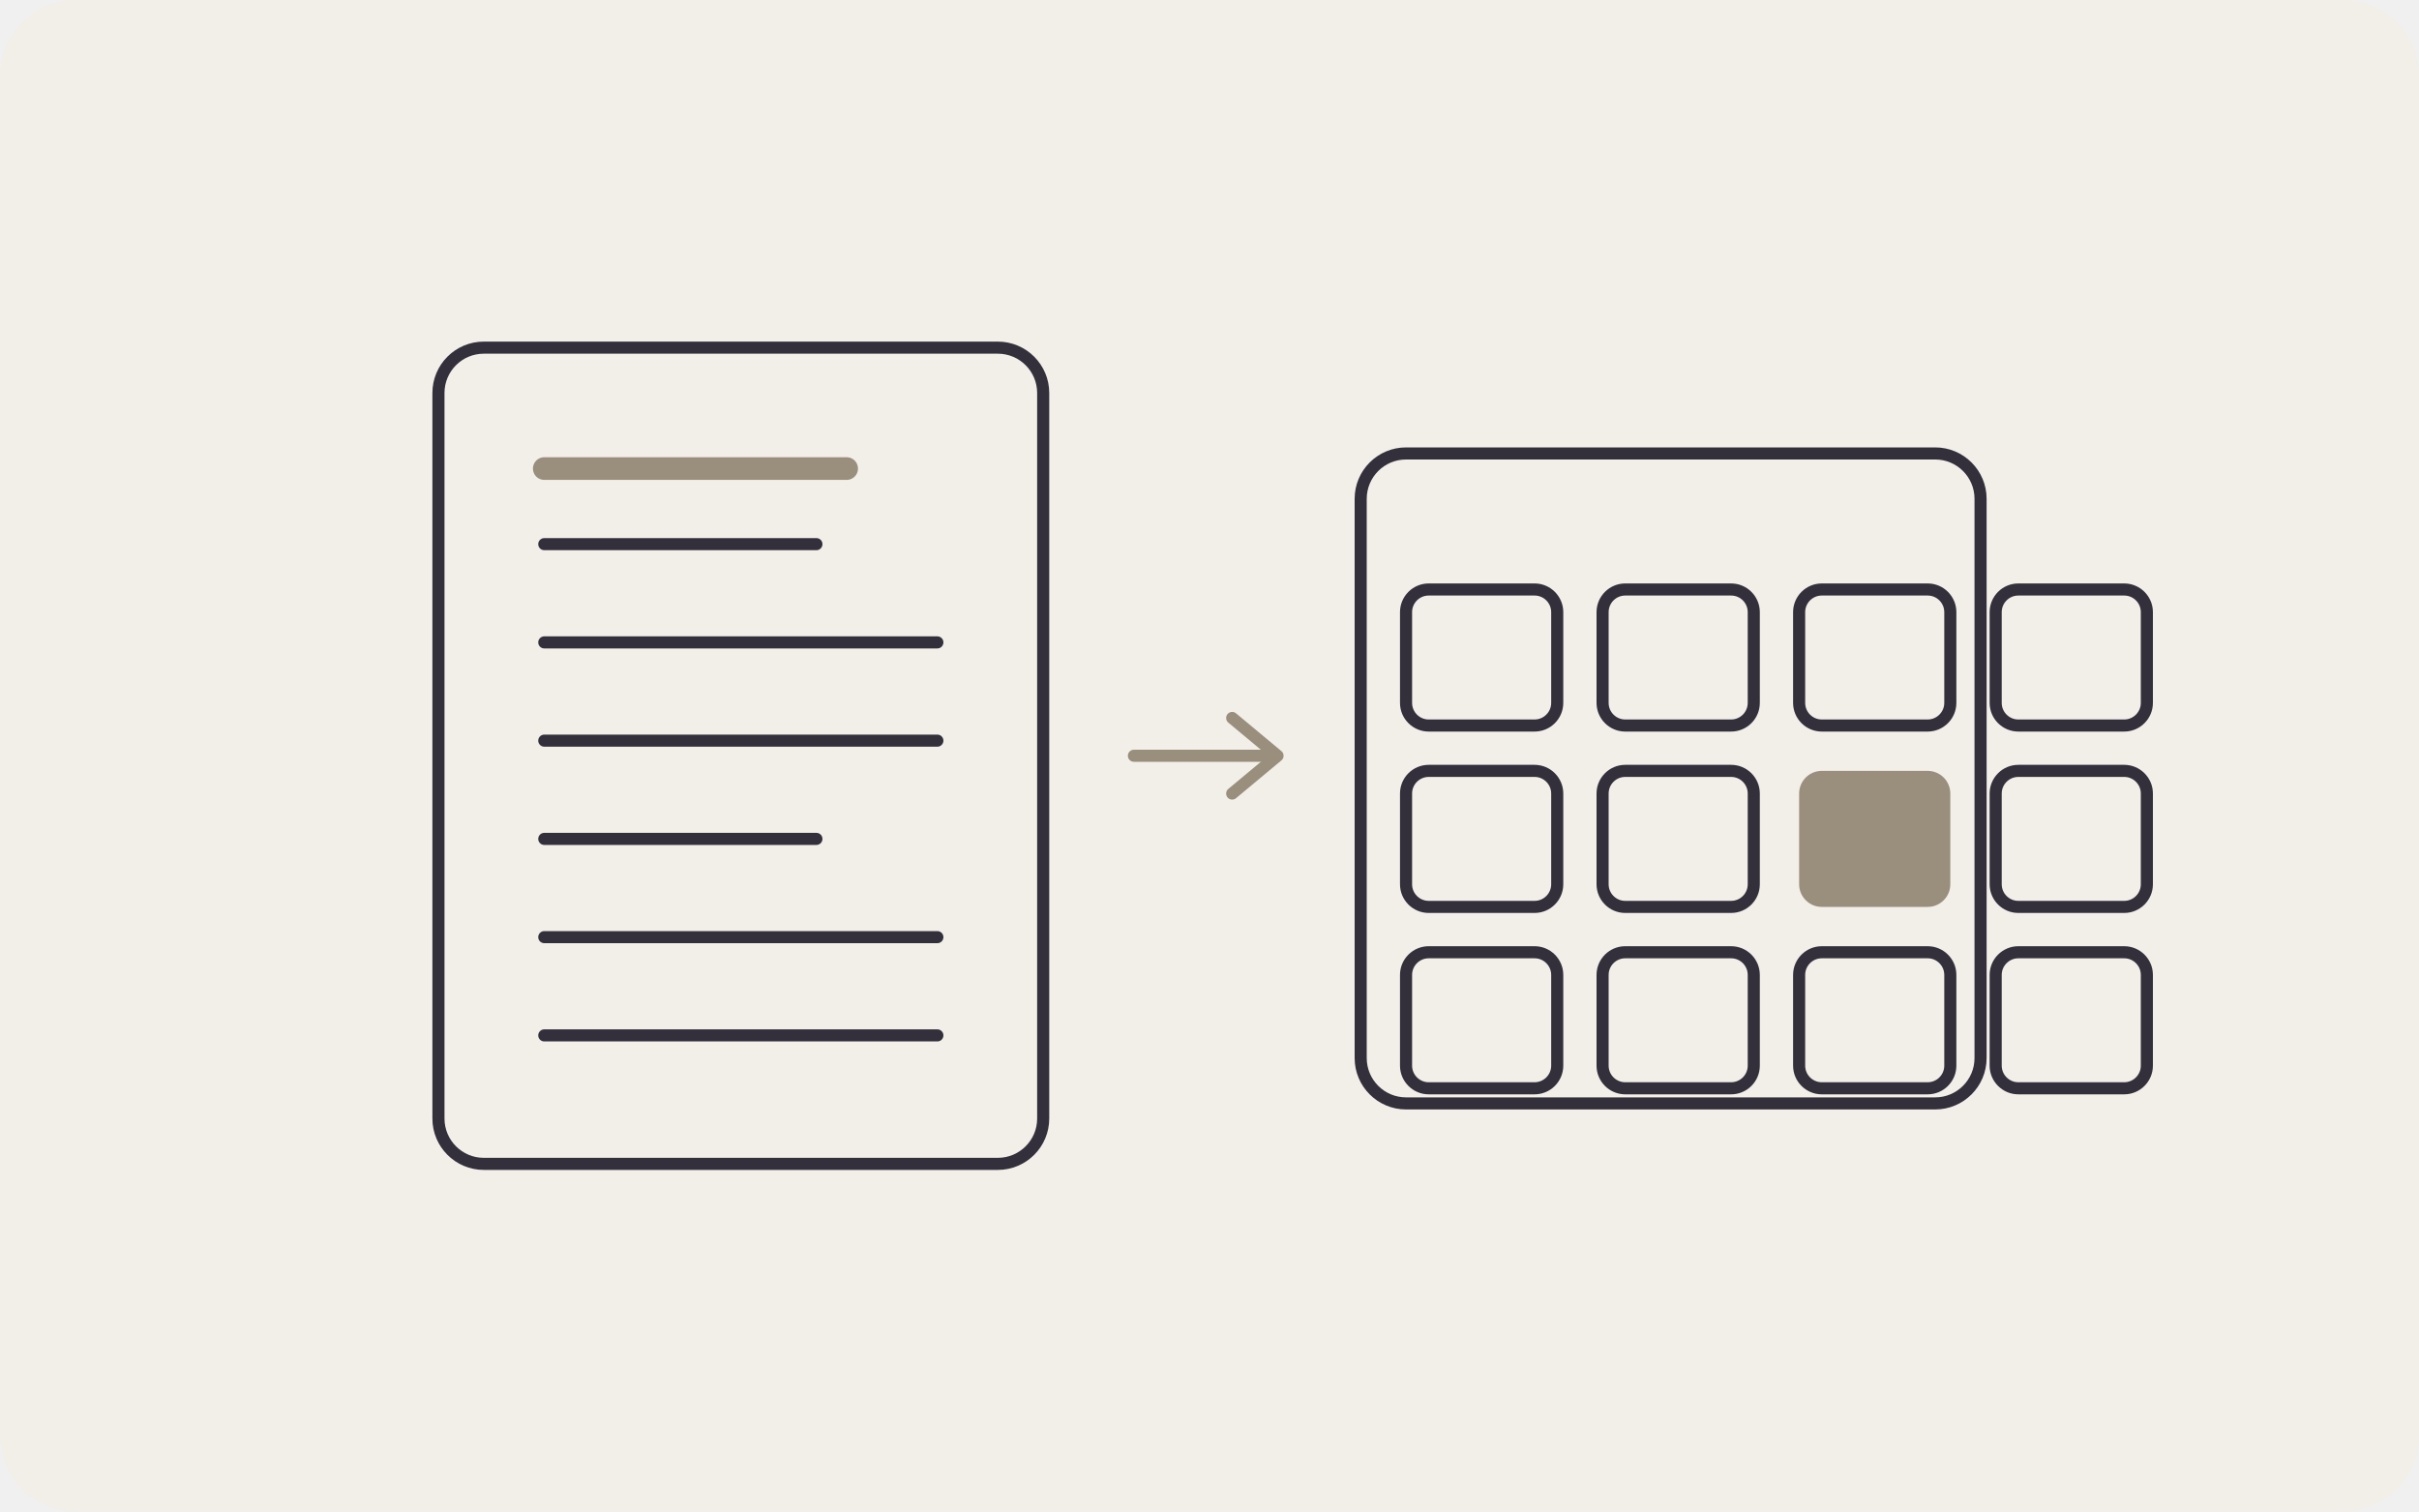
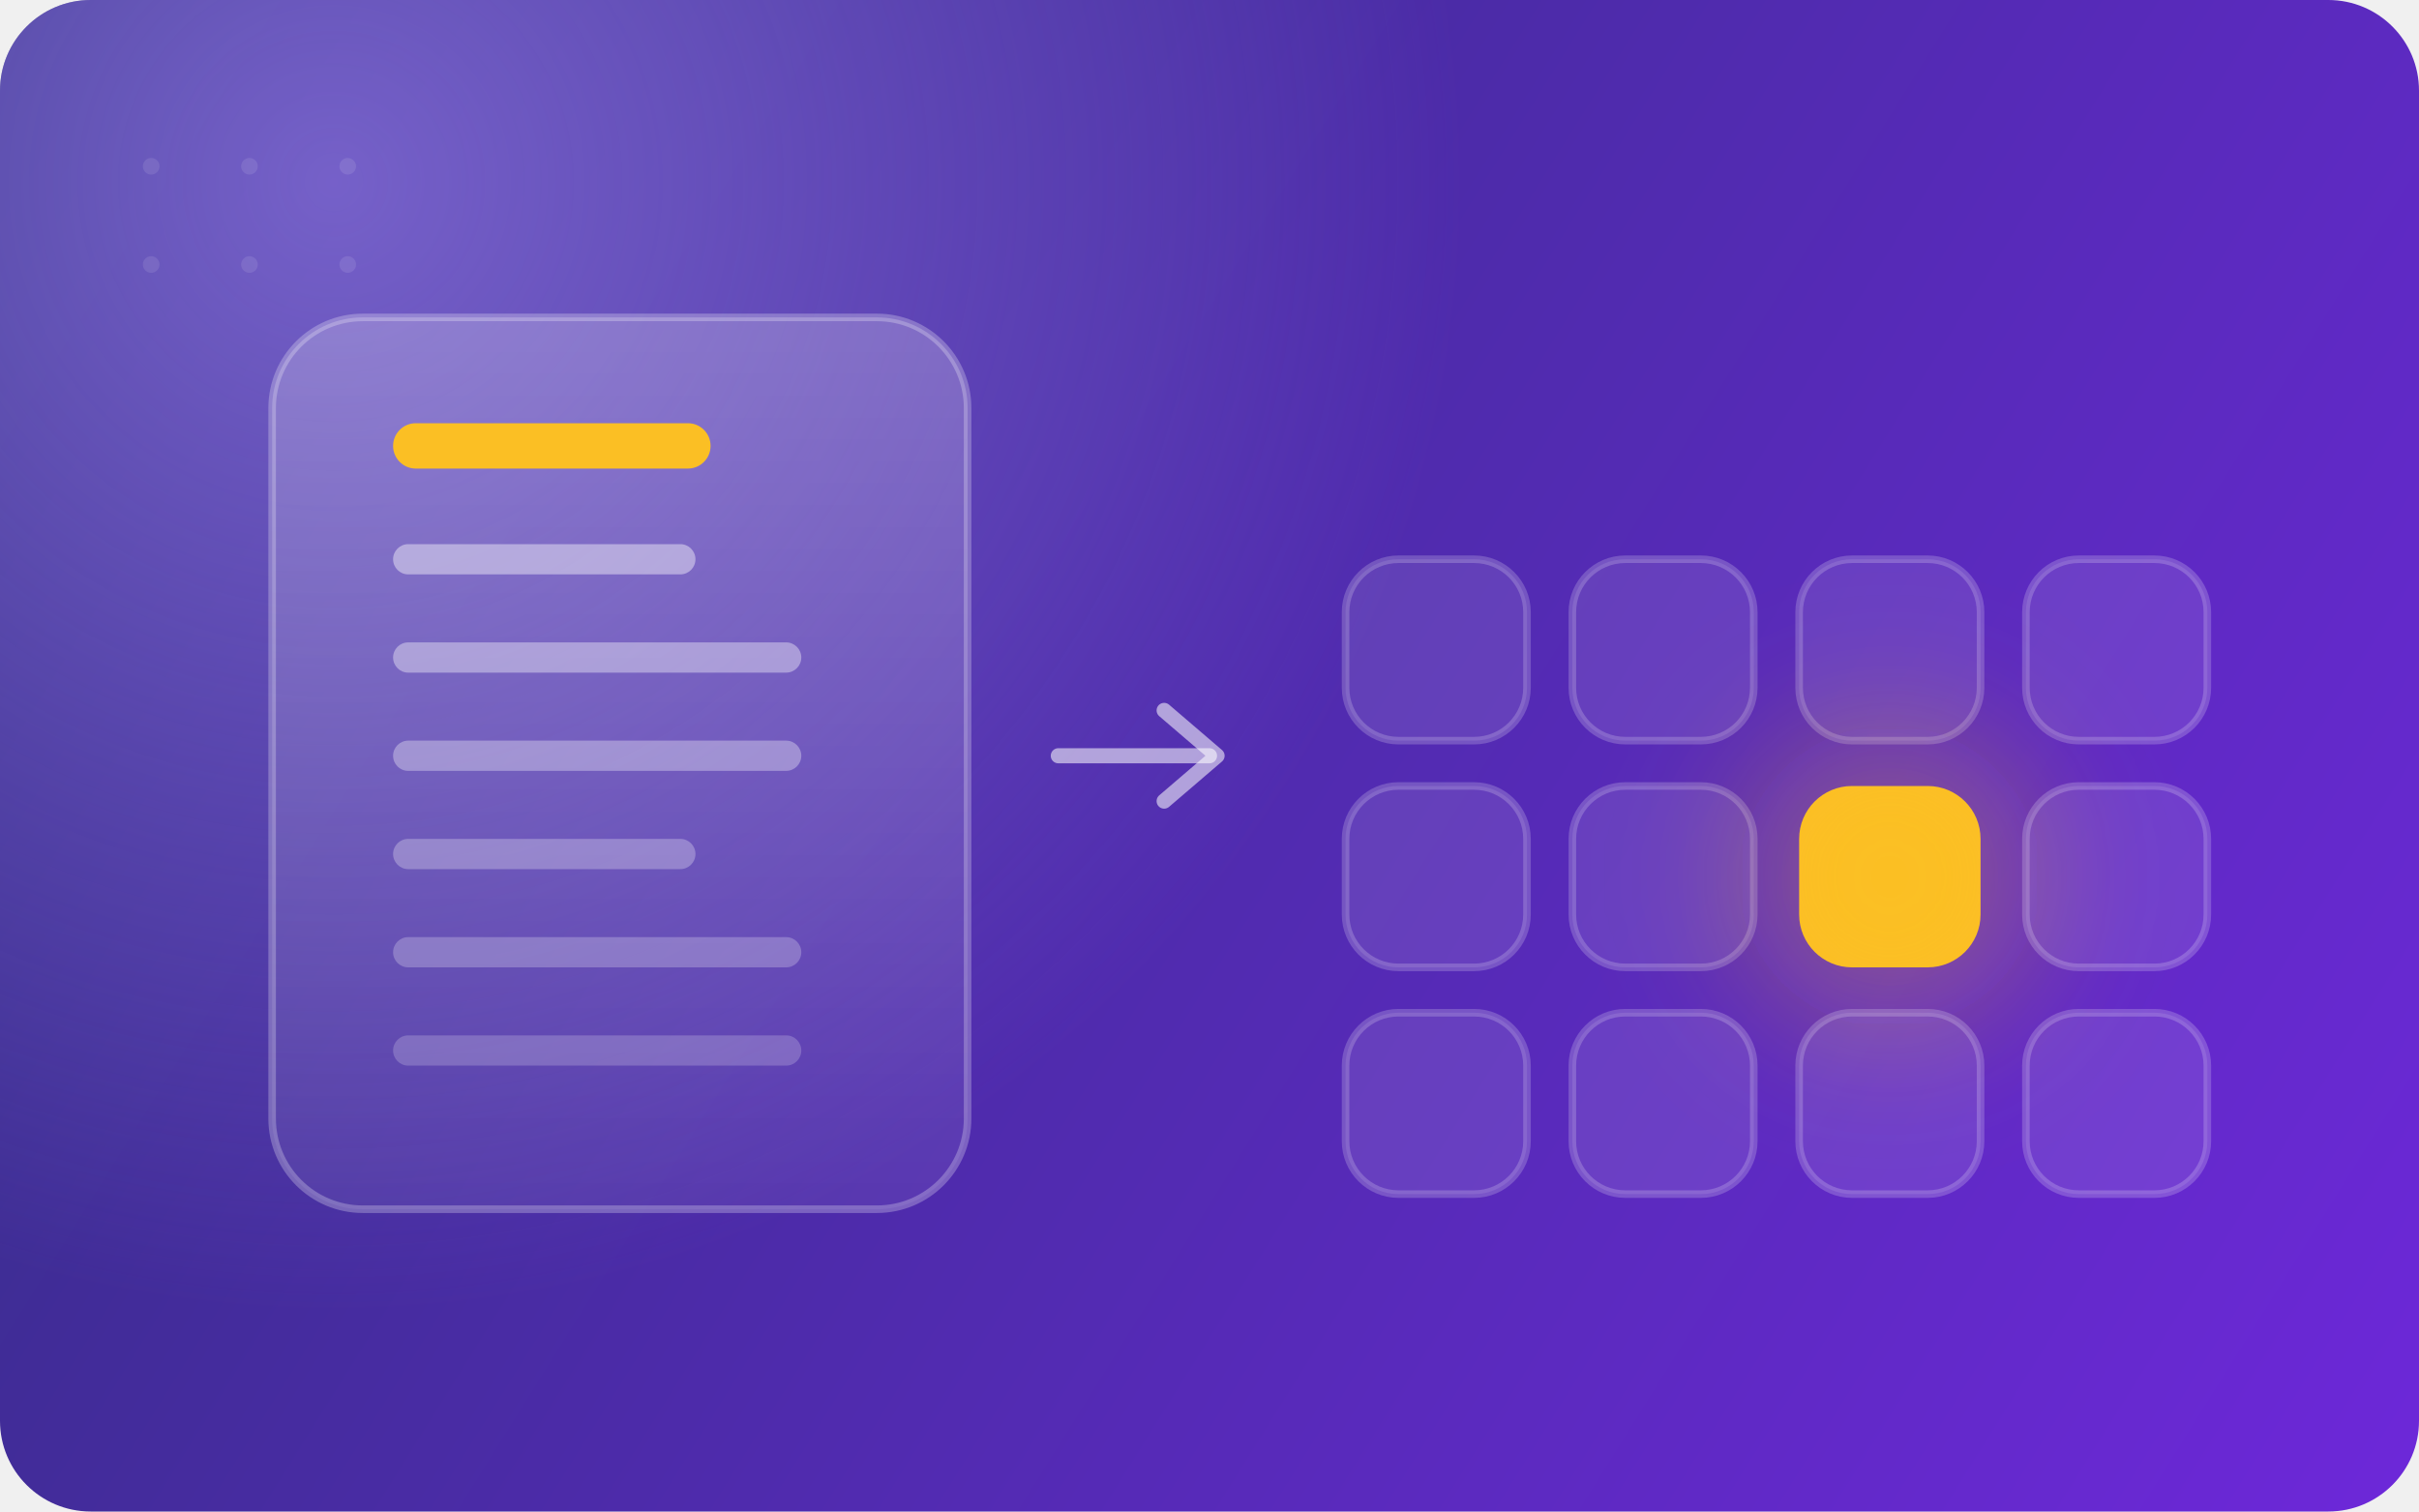
<svg xmlns="http://www.w3.org/2000/svg" width="320" height="200" viewBox="0 0 320 200" fill="none" role="img">
-   <rect width="320" height="200" rx="10" fill="#F2EFE9" />
-   <g stroke="#33303C" stroke-width="1.6" stroke-linecap="round" stroke-linejoin="round" fill="none">
-     <rect x="58" y="46" width="80" height="108" rx="6" />
-     <line x1="72" y1="62" x2="112" y2="62" stroke="#9A8F7D" stroke-width="3" />
-     <line x1="72" y1="72" x2="108" y2="72" />
-     <line x1="72" y1="85" x2="124" y2="85" />
-     <line x1="72" y1="98" x2="124" y2="98" />
-     <line x1="72" y1="111" x2="108" y2="111" />
-     <line x1="72" y1="124" x2="124" y2="124" />
-     <line x1="72" y1="137" x2="124" y2="137" />
-     <path d="M150 100 h18" stroke="#9A8F7D" />
-     <path d="M163 95 l6 5 -6 5" stroke="#9A8F7D" />
-     <rect x="180" y="60" width="82" height="86" rx="6" />
-     <rect x="186" y="78" width="20" height="18" rx="3" />
-     <rect x="212" y="78" width="20" height="18" rx="3" />
-     <rect x="238" y="78" width="20" height="18" rx="3" />
-     <rect x="264" y="78" width="20" height="18" rx="3" />
-     <rect x="186" y="102" width="20" height="18" rx="3" />
-     <rect x="212" y="102" width="20" height="18" rx="3" />
-     <rect x="238" y="102" width="20" height="18" rx="3" fill="#9A8F7D" stroke="none" />
-     <rect x="264" y="102" width="20" height="18" rx="3" />
-     <rect x="186" y="126" width="20" height="18" rx="3" />
-     <rect x="212" y="126" width="20" height="18" rx="3" />
-     <rect x="238" y="126" width="20" height="18" rx="3" />
-     <rect x="264" y="126" width="20" height="18" rx="3" />
+   <defs>
+     <linearGradient id="g1" x1="0" y1="0" x2="320" y2="200" gradientUnits="userSpaceOnUse">
+       <stop stop-color="#312E81" />
+       <stop offset="1" stop-color="#6D28D9" />
+     </linearGradient>
+     <radialGradient id="o1" cx="0" cy="0" r="1" gradientUnits="userSpaceOnUse" gradientTransform="translate(44 24) scale(150)">
+       <stop stop-color="#A78BFA" stop-opacity="0.55" />
+       <stop offset="1" stop-color="#A78BFA" stop-opacity="0" />
+     </radialGradient>
+     <linearGradient id="s1" x1="0" y1="0" x2="0" y2="1">
+       <stop stop-color="#fff" stop-opacity="0.22" />
+       <stop offset="1" stop-color="#fff" stop-opacity="0.06" />
+     </linearGradient>
+     <filter id="b1" x="-60%" y="-60%" width="220%" height="220%">
+       <feGaussianBlur stdDeviation="10" />
+     </filter>
+     <clipPath id="c1">
+       <rect width="320" height="200" rx="12" />
+     </clipPath>
+   </defs>
+   <g clip-path="url(#c1)">
+     <rect width="320" height="200" fill="url(#g1)" />
+     <rect width="320" height="200" fill="url(#o1)" />
+     <circle cx="20" cy="22" r="1.1" fill="#fff" fill-opacity="0.1" />
+     <circle cx="33" cy="22" r="1.1" fill="#fff" fill-opacity="0.1" />
+     <circle cx="46" cy="22" r="1.1" fill="#fff" fill-opacity="0.1" />
+     <circle cx="20" cy="35" r="1.1" fill="#fff" fill-opacity="0.1" />
+     <circle cx="33" cy="35" r="1.1" fill="#fff" fill-opacity="0.1" />
+     <circle cx="46" cy="35" r="1.1" fill="#fff" fill-opacity="0.1" />
+     <rect x="36" y="42" width="92" height="118" rx="12" fill="url(#s1)" stroke="#fff" stroke-opacity="0.26" />
+     <rect x="52" y="56" width="42" height="6" rx="3" fill="#FBBF24" />
+     <rect x="52" y="72" width="40" height="4" rx="2" fill="#fff" fill-opacity="0.42" />
+     <rect x="52" y="85" width="54" height="4" rx="2" fill="#fff" fill-opacity="0.38" />
+     <rect x="52" y="98" width="54" height="4" rx="2" fill="#fff" fill-opacity="0.33" />
+     <rect x="52" y="111" width="40" height="4" rx="2" fill="#fff" fill-opacity="0.28" />
+     <rect x="52" y="124" width="54" height="4" rx="2" fill="#fff" fill-opacity="0.24" />
+     <rect x="52" y="137" width="54" height="4" rx="2" fill="#fff" fill-opacity="0.20" />
+     <path d="M140 100 h20" stroke="#fff" stroke-opacity="0.55" stroke-width="2" stroke-linecap="round" />
+     <path d="M154 94 l7 6 -7 6" stroke="#fff" stroke-opacity="0.55" stroke-width="2" stroke-linecap="round" stroke-linejoin="round" fill="none" />
+     <rect x="178" y="74" width="24" height="24" rx="7" fill="#fff" fill-opacity="0.10" stroke="#fff" stroke-opacity="0.20" />
+     <rect x="208" y="74" width="24" height="24" rx="7" fill="#fff" fill-opacity="0.10" stroke="#fff" stroke-opacity="0.20" />
+     <rect x="238" y="74" width="24" height="24" rx="7" fill="#fff" fill-opacity="0.10" stroke="#fff" stroke-opacity="0.20" />
+     <rect x="268" y="74" width="24" height="24" rx="7" fill="#fff" fill-opacity="0.10" stroke="#fff" stroke-opacity="0.20" />
+     <rect x="178" y="104" width="24" height="24" rx="7" fill="#fff" fill-opacity="0.10" stroke="#fff" stroke-opacity="0.20" />
+     <rect x="208" y="104" width="24" height="24" rx="7" fill="#fff" fill-opacity="0.10" stroke="#fff" stroke-opacity="0.20" />
+     <rect x="238" y="104" width="24" height="24" rx="7" fill="#FBBF24" />
+     <circle cx="250" cy="116" r="20" fill="#FBBF24" fill-opacity="0.30" filter="url(#b1)" />
+     <rect x="268" y="104" width="24" height="24" rx="7" fill="#fff" fill-opacity="0.10" stroke="#fff" stroke-opacity="0.20" />
+     <rect x="178" y="134" width="24" height="24" rx="7" fill="#fff" fill-opacity="0.10" stroke="#fff" stroke-opacity="0.20" />
+     <rect x="208" y="134" width="24" height="24" rx="7" fill="#fff" fill-opacity="0.10" stroke="#fff" stroke-opacity="0.20" />
+     <rect x="238" y="134" width="24" height="24" rx="7" fill="#fff" fill-opacity="0.10" stroke="#fff" stroke-opacity="0.20" />
+     <rect x="268" y="134" width="24" height="24" rx="7" fill="#fff" fill-opacity="0.10" stroke="#fff" stroke-opacity="0.20" />
  </g>
</svg>
